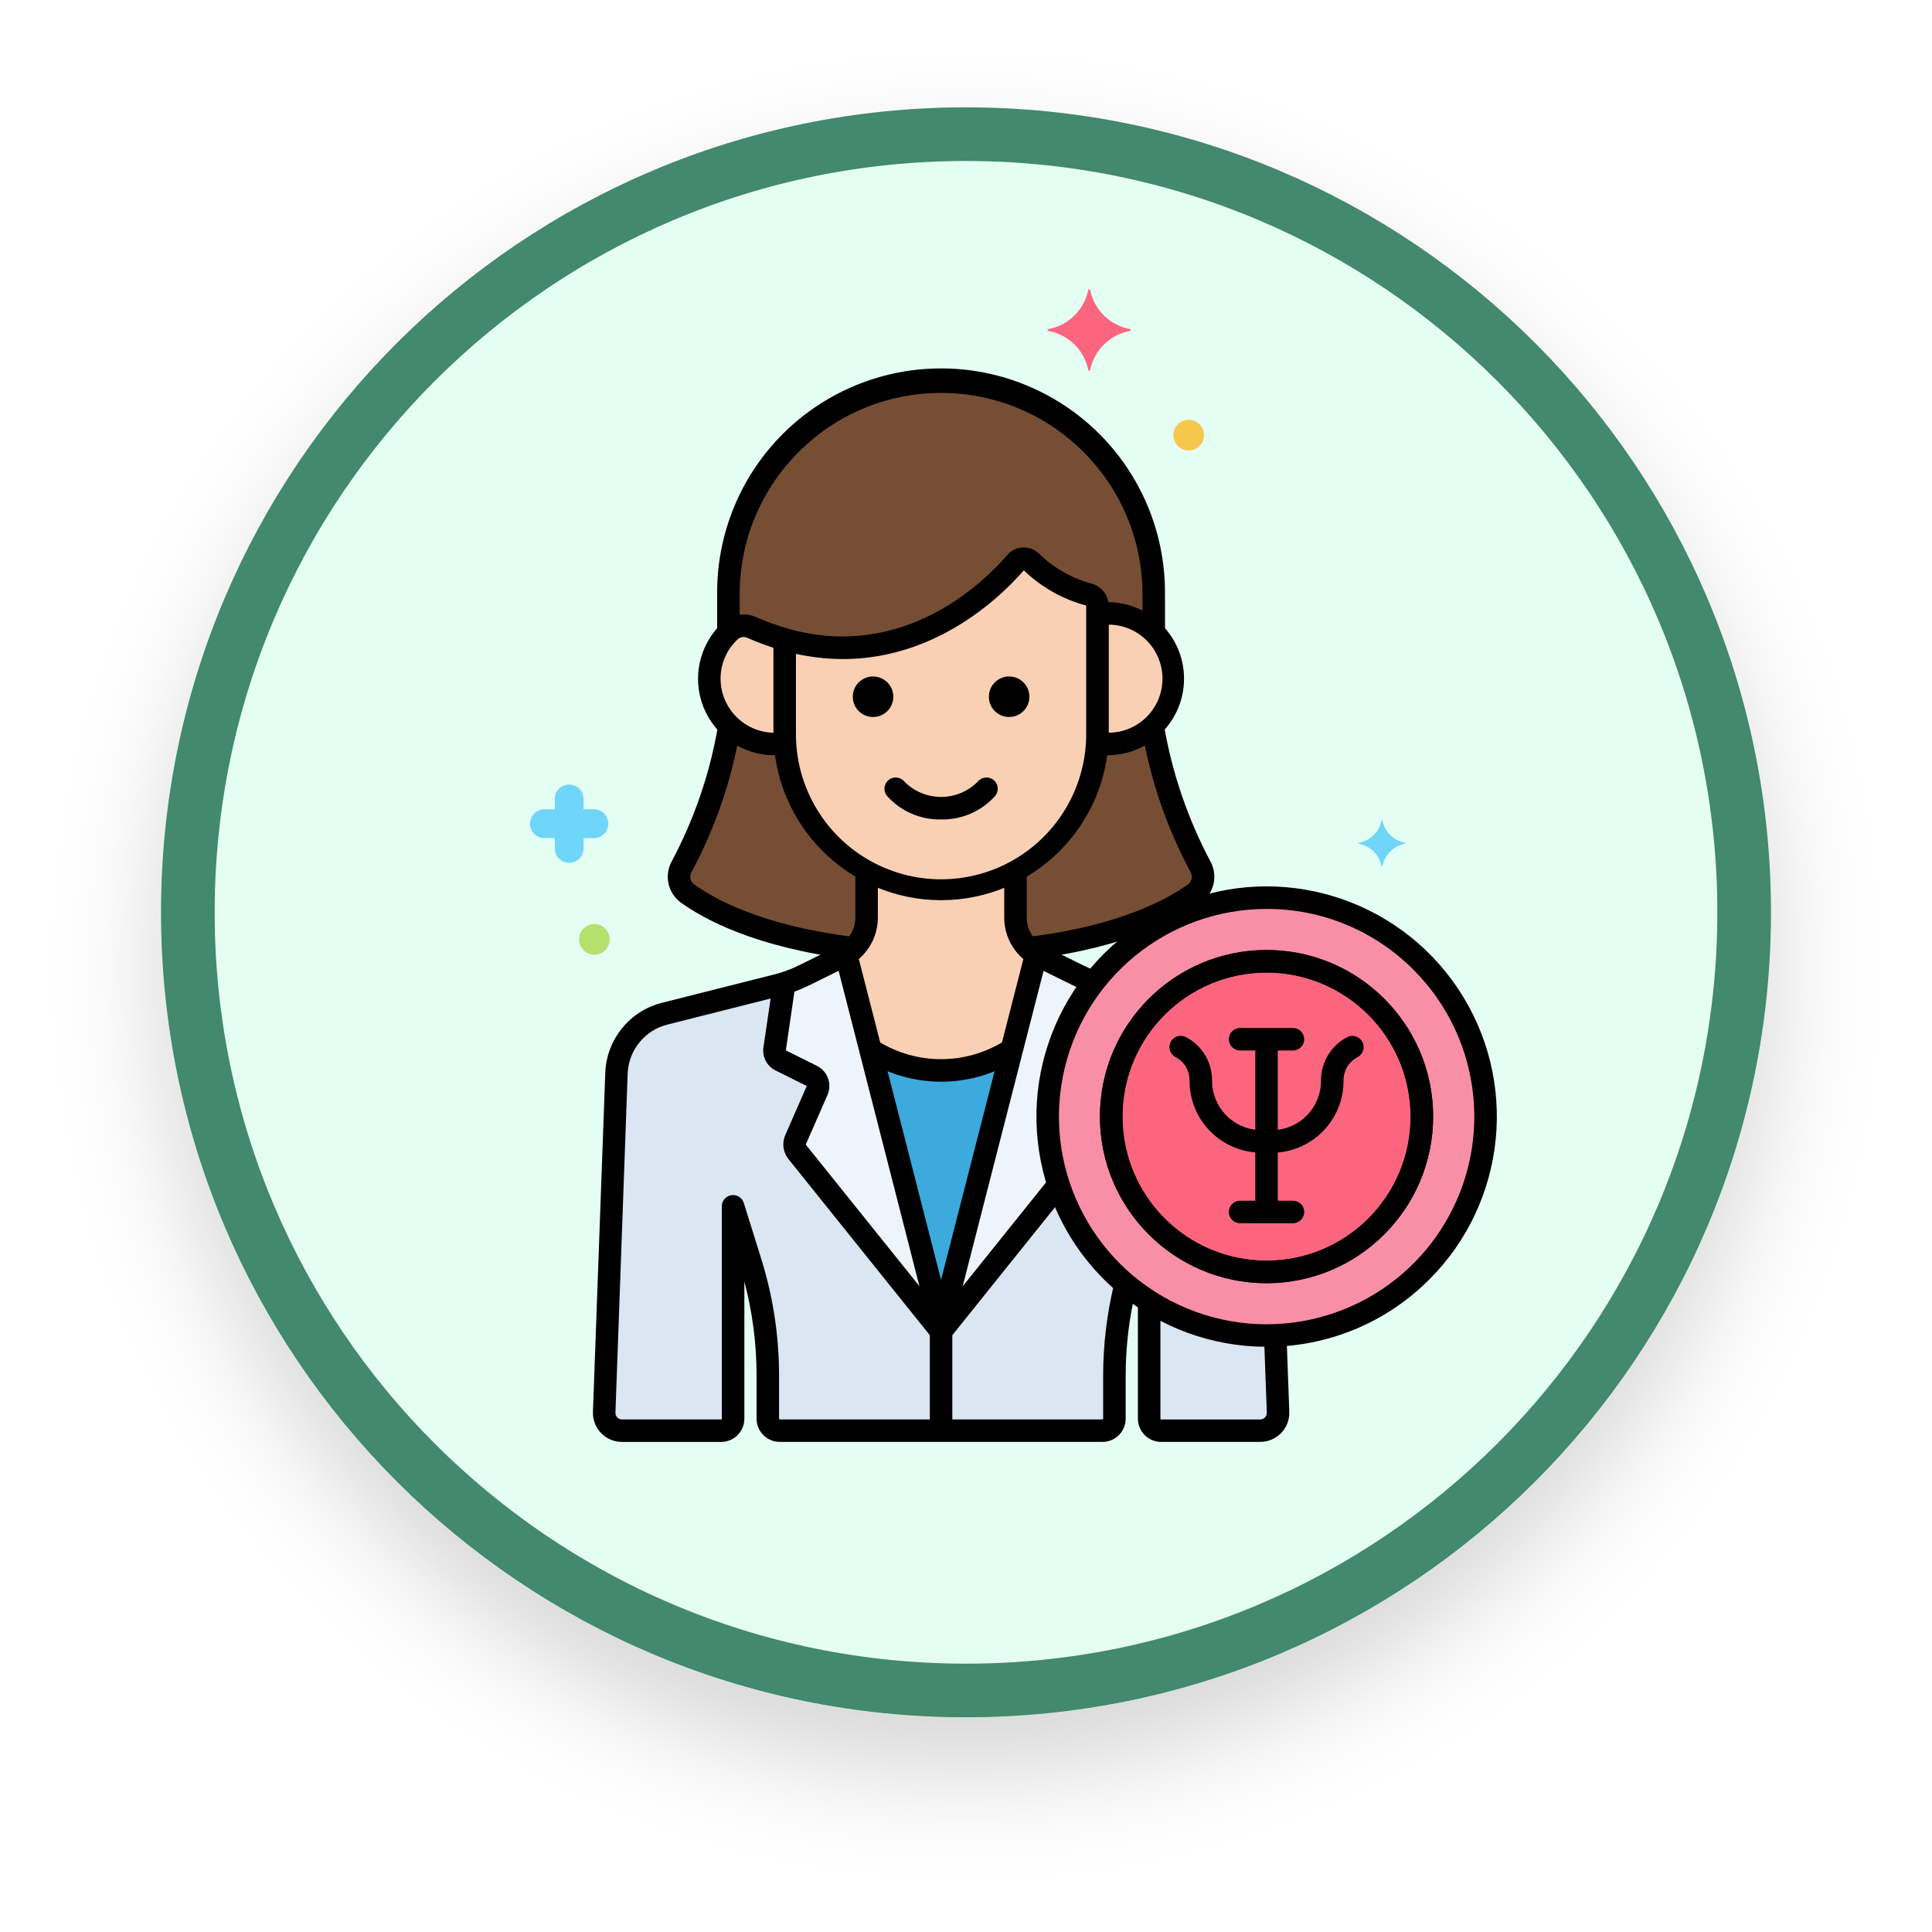
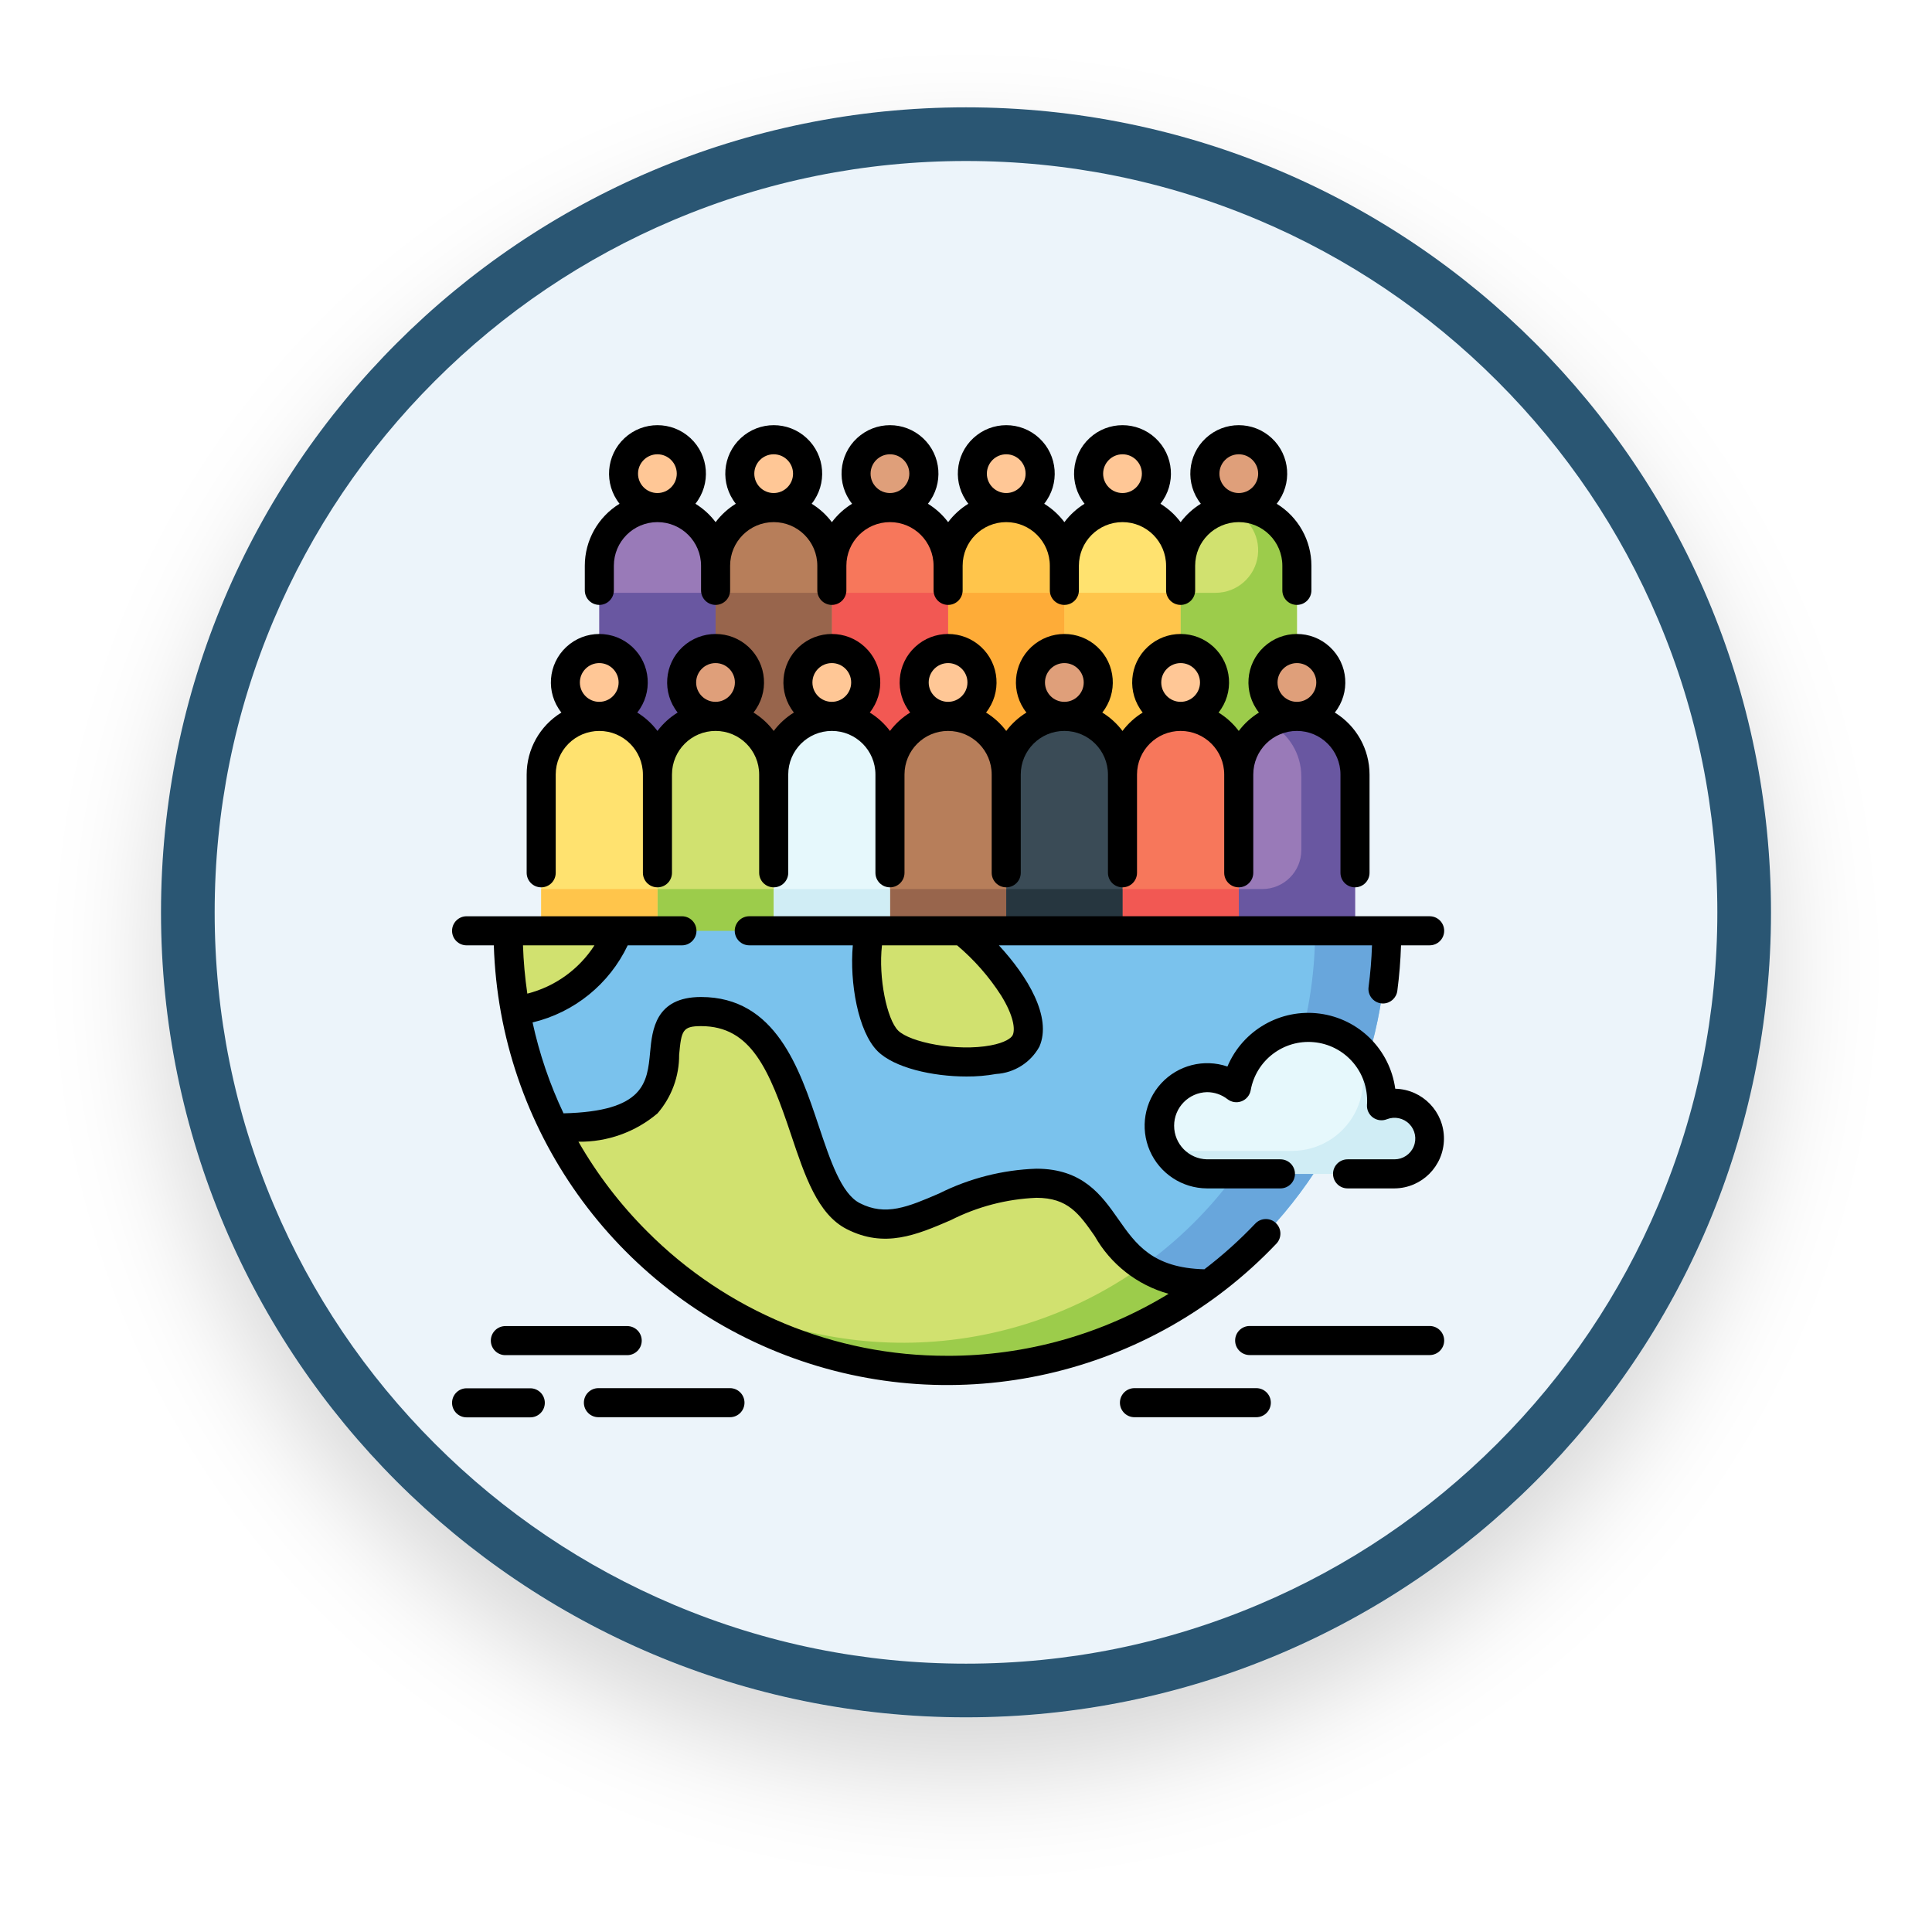
<svg xmlns="http://www.w3.org/2000/svg" width="108" height="108" viewBox="0 0 108 108">
  <defs>
-     <filter id="Fondo" x="0" y="0" width="108" height="108" filterUnits="userSpaceOnUse">
+     <filter id="Path_904820" x="0" y="0" width="108" height="108" filterUnits="userSpaceOnUse">
      <feOffset dy="3" input="SourceAlpha" />
      <feGaussianBlur stdDeviation="3" result="blur" />
      <feFlood flood-opacity="0.161" />
      <feComposite operator="in" in2="blur" />
      <feComposite in="SourceGraphic" />
    </filter>
  </defs>
-   <g id="Group_1143802" data-name="Group 1143802" transform="translate(-273 -732)">
-     <g transform="matrix(1, 0, 0, 1, 273, 732)" filter="url(#Fondo)">
-       <g id="Fondo-2" data-name="Fondo" transform="translate(9 6)" fill="#e4fef4" stroke="#43896d" stroke-width="3">
-         <circle cx="45" cy="45" r="45" stroke="none" />
-         <circle cx="45" cy="45" r="43.5" fill="none" />
-       </g>
-     </g>
-     <g id="Layer_3" transform="translate(281.98 748.169)">
-       <g id="Group_1143801" data-name="Group 1143801" transform="translate(20.646 0)">
-         <g id="Group_1143743" data-name="Group 1143743" transform="translate(8.331 24.4)">
-           <path id="Path_978805" data-name="Path 978805" d="M64.236,107.656V105a8.773,8.773,0,0,1-4.562-7.1,3.591,3.591,0,0,1-3.108-.968,25.746,25.746,0,0,1-2.678,7.885,1.152,1.152,0,0,0,.328,1.491c1.238.9,4.048,2.433,9.3,3.064A2.427,2.427,0,0,0,64.236,107.656Z" transform="translate(-53.744 -96.941)" fill="#754e34" />
-         </g>
-         <g id="Group_1143744" data-name="Group 1143744" transform="translate(27.139 24.4)">
-           <path id="Path_978806" data-name="Path 978806" d="M138.819,104.826a25.746,25.746,0,0,1-2.678-7.885,3.591,3.591,0,0,1-3.108.968,8.773,8.773,0,0,1-4.562,7.1v2.651a2.427,2.427,0,0,0,.725,1.725c5.247-.631,8.057-2.169,9.3-3.064A1.153,1.153,0,0,0,138.819,104.826Z" transform="translate(-128.471 -96.941)" fill="#754e34" />
-         </g>
-         <g id="Group_1143745" data-name="Group 1143745" transform="translate(7.702 23.918)">
-           <path id="Path_978807" data-name="Path 978807" d="M61.487,108.559a.641.641,0,0,1-.079-.005c-5.321-.665-8.191-2.265-9.428-3.16a1.785,1.785,0,0,1-.511-2.3,25.058,25.058,0,0,0,2.584-7.545.629.629,0,1,1,1.239.221,25.96,25.96,0,0,1-2.719,7.928.525.525,0,0,0,.145.678c1.14.824,3.8,2.3,8.847,2.931a.63.63,0,0,1-.078,1.254Z" transform="translate(-51.248 -95.028)" />
-         </g>
-         <g id="Group_1143746" data-name="Group 1143746" transform="translate(27.392 23.888)">
-           <path id="Path_978808" data-name="Path 978808" d="M130.1,108.469a.629.629,0,0,1-.077-1.254c5.043-.63,7.707-2.106,8.847-2.931a.525.525,0,0,0,.145-.678,25.965,25.965,0,0,1-2.725-7.96.629.629,0,1,1,1.239-.22,25.279,25.279,0,0,0,2.59,7.575,1.785,1.785,0,0,1-.511,2.3c-1.237.895-4.107,2.495-9.428,3.16a.681.681,0,0,1-.078,0Z" transform="translate(-129.475 -94.907)" />
-         </g>
-         <g id="Group_1143747" data-name="Group 1143747" transform="translate(31.701 18.119)">
-           <path id="Path_978809" data-name="Path 978809" d="M147.177,71.985a3.648,3.648,0,0,0-.561.045v6.618c0,.2-.009.392-.022.586a3.648,3.648,0,1,0,.583-7.249Z" transform="translate(-146.594 -71.985)" fill="#f9d0b4" />
-         </g>
-         <g id="Group_1143748" data-name="Group 1143748" transform="translate(14.239 15.063)">
-           <path id="Path_978810" data-name="Path 978810" d="M90.142,60.045c-1.331,1.554-6.053,6.269-12.923,4.312v5.206a8.742,8.742,0,0,0,17.484,0V62.5a.686.686,0,0,0-.538-.666A7.241,7.241,0,0,1,90.976,60,.58.58,0,0,0,90.142,60.045Z" transform="translate(-77.219 -59.844)" fill="#f9d0b4" />
-         </g>
-         <g id="Group_1143749" data-name="Group 1143749" transform="translate(10.028 18.809)">
-           <path id="Path_978811" data-name="Path 978811" d="M64.7,75.495a14.211,14.211,0,0,1-1.849-.672,1.112,1.112,0,0,0-1.209.208,3.638,3.638,0,0,0,3.08,6.256c-.013-.194-.022-.389-.022-.586V75.495Z" transform="translate(-60.488 -74.729)" fill="#f9d0b4" />
-         </g>
-         <g id="Group_1143751" data-name="Group 1143751" transform="translate(11.093 5.166)">
-           <g id="Group_1143750" data-name="Group 1143750">
-             <path id="Path_978812" data-name="Path 978812" d="M64.808,34.47a1.112,1.112,0,0,1,1.209-.208,14.247,14.247,0,0,0,1.849.672c6.871,1.957,11.592-2.758,12.923-4.312a.58.58,0,0,1,.833-.047,7.242,7.242,0,0,0,3.19,1.836.686.686,0,0,1,.538.666v.444a3.634,3.634,0,0,1,3.145,1.028V32.412a11.887,11.887,0,0,0-23.775,0v2.148C64.75,34.531,64.777,34.5,64.808,34.47Z" transform="translate(-64.72 -20.525)" fill="#754e34" />
+   <g id="Group_1144489" data-name="Group 1144489" transform="translate(-201 -1152)">
+     <g id="Group_1144312" data-name="Group 1144312">
+       <g id="Group_1144134" data-name="Group 1144134" transform="translate(0 54)">
+         <g transform="matrix(1, 0, 0, 1, 201, 1098)" filter="url(#Path_904820)">
+           <g id="Path_904820-2" data-name="Path 904820" transform="translate(9 6)" fill="#ecf4fa">
+             <path d="M 45 88.5 C 39.127 88.5 33.43 87.35 28.068 85.082 C 22.889 82.891 18.236 79.755 14.241 75.759 C 10.245 71.764 7.109 67.111 4.918 61.932 C 2.65 56.57 1.5 50.873 1.5 45 C 1.5 39.127 2.65 33.43 4.918 28.068 C 7.109 22.889 10.245 18.236 14.241 14.241 C 18.236 10.245 22.889 7.109 28.068 4.918 C 33.43 2.65 39.127 1.5 45 1.5 C 50.873 1.5 56.57 2.65 61.932 4.918 C 67.111 7.109 71.764 10.245 75.759 14.241 C 79.755 18.236 82.891 22.889 85.082 28.068 C 87.35 33.43 88.5 39.127 88.5 45 C 88.5 50.873 87.35 56.57 85.082 61.932 C 82.891 67.111 79.755 71.764 75.759 75.759 C 71.764 79.755 67.111 82.891 61.932 85.082 C 56.57 87.35 50.873 88.5 45 88.5 Z" stroke="none" />
+             <path d="M 45 3 C 39.329 3 33.829 4.11 28.653 6.299 C 23.652 8.415 19.16 11.443 15.302 15.302 C 11.443 19.16 8.415 23.652 6.299 28.653 C 4.11 33.829 3 39.329 3 45 C 3 50.671 4.11 56.171 6.299 61.347 C 8.415 66.348 11.443 70.84 15.302 74.698 C 19.16 78.557 23.652 81.585 28.653 83.701 C 33.829 85.89 39.329 87 45 87 C 50.671 87 56.171 85.89 61.347 83.701 C 66.348 81.585 70.84 78.557 74.698 74.698 C 78.557 70.84 81.585 66.348 83.701 61.347 C 85.89 56.171 87 50.671 87 45 C 87 39.329 85.89 33.829 83.701 28.653 C 81.585 23.652 78.557 19.16 74.698 15.302 C 70.84 11.443 66.348 8.415 61.347 6.299 C 56.171 4.11 50.671 3 45 3 M 45 0 C 69.853 0 90 20.147 90 45 C 90 69.853 69.853 90 45 90 C 20.147 90 0 69.853 0 45 C 0 20.147 20.147 0 45 0 Z" stroke="none" fill="#2a5673" />
          </g>
        </g>
-         <g id="Group_1143753" data-name="Group 1143753" transform="translate(4.147 32.464)">
-           <g id="Group_1143752" data-name="Group 1143752">
-             <path id="Path_978813" data-name="Path 978813" d="M65.5,151.418a12.238,12.238,0,0,1-.993-16.181,7.594,7.594,0,0,1-.872-.362L61.47,133.81a2.43,2.43,0,0,1-1.356-2.18v-2.651a8.692,8.692,0,0,1-8.316,0v2.651a2.43,2.43,0,0,1-1.356,2.18l-2.161,1.066a7.626,7.626,0,0,1-1.512.556l-6.25,1.578a3.585,3.585,0,0,0-2.7,3.277l-.691,18.983a1,1,0,0,0,.995,1.052h5.535a.674.674,0,0,0,.674-.674V147.781l.977,3.131a21.22,21.22,0,0,1,.964,6.324v2.411a.674.674,0,0,0,.674.674H64.97a.674.674,0,0,0,.674-.674v-2.411a21.221,21.221,0,0,1,.628-5.109c-.266-.224-.526-.458-.776-.708Z" transform="translate(-37.122 -128.979)" fill="#f9d0b4" />
+       </g>
+       <g id="Group_1144311" data-name="Group 1144311" transform="translate(226.271 1175.77)">
+         <g id="Group_1144309" data-name="Group 1144309" transform="translate(3.144 0.812)">
+           <g id="Group_1144301" data-name="Group 1144301" transform="translate(1.839)">
+             <g id="Group_1144300" data-name="Group 1144300">
+               <g id="Group_1144287" data-name="Group 1144287" transform="translate(3.25)">
+                 <g id="Group_1144281" data-name="Group 1144281">
+                   <path id="Path_980350" data-name="Path 980350" d="M82.5,45.751l1.083,20.41H76V45.751a3.25,3.25,0,1,1,6.5,0Z" transform="translate(-76 -38.709)" fill="#997ab8" />
+                   <ellipse id="Ellipse_11594" data-name="Ellipse 11594" cx="1.896" cy="1.896" rx="1.896" ry="1.896" transform="translate(1.354)" fill="#ffc796" />
+                 </g>
+                 <g id="Group_1144282" data-name="Group 1144282" transform="translate(6.499)">
+                   <path id="Path_980351" data-name="Path 980351" d="M142.5,45.751v20.41H136V45.751a3.25,3.25,0,1,1,6.5,0Z" transform="translate(-136 -38.709)" fill="#b77e5a" />
+                   <ellipse id="Ellipse_11595" data-name="Ellipse 11595" cx="1.896" cy="1.896" rx="1.896" ry="1.896" transform="translate(1.354)" fill="#ffc796" />
+                 </g>
+                 <g id="Group_1144283" data-name="Group 1144283" transform="translate(11.915)">
+                   <path id="Path_980352" data-name="Path 980352" d="M193.582,45.751l1.083,20.41H186l1.083-20.41a3.25,3.25,0,1,1,6.5,0Z" transform="translate(-186 -38.709)" fill="#f7775b" />
+                   <ellipse id="Ellipse_11596" data-name="Ellipse 11596" cx="1.896" cy="1.896" rx="1.896" ry="1.896" transform="translate(2.437)" fill="#df9f7a" />
+                 </g>
+                 <g id="Group_1144284" data-name="Group 1144284" transform="translate(19.498)">
+                   <path id="Path_980353" data-name="Path 980353" d="M262.5,45.751v20.41H256V45.751a3.25,3.25,0,1,1,6.5,0Z" transform="translate(-256 -38.709)" fill="#ffc54b" />
+                   <ellipse id="Ellipse_11597" data-name="Ellipse 11597" cx="1.896" cy="1.896" rx="1.896" ry="1.896" transform="translate(1.354)" fill="#ffc796" />
+                 </g>
+                 <g id="Group_1144285" data-name="Group 1144285" transform="translate(24.914)">
+                   <path id="Path_980354" data-name="Path 980354" d="M313.582,45.751l1.083,20.41H306l1.083-20.41a3.25,3.25,0,1,1,6.5,0Z" transform="translate(-306 -38.709)" fill="#ffe26f" />
+                   <ellipse id="Ellipse_11598" data-name="Ellipse 11598" cx="1.896" cy="1.896" rx="1.896" ry="1.896" transform="translate(2.437)" fill="#ffc796" />
+                 </g>
+                 <g id="Group_1144286" data-name="Group 1144286" transform="translate(32.496)">
+                   <path id="Path_980355" data-name="Path 980355" d="M382.5,45.751v20.41H376V45.751a3.249,3.249,0,0,1,2.551-3.174,3.168,3.168,0,0,1,.7-.077A3.25,3.25,0,0,1,382.5,45.751Z" transform="translate(-376 -38.709)" fill="#d1e16f" />
+                   <ellipse id="Ellipse_11599" data-name="Ellipse 11599" cx="1.896" cy="1.896" rx="1.896" ry="1.896" transform="translate(1.354)" fill="#df9f7a" />
+                 </g>
+               </g>
+               <g id="Group_1144288" data-name="Group 1144288" transform="translate(3.25 8.557)">
+                 <path id="Path_980356" data-name="Path 980356" d="M76,86.5h6.5v18.894H76Z" transform="translate(-76 -86.5)" fill="#6957a1" />
+                 <path id="Path_980357" data-name="Path 980357" d="M196,86.5h6.5v18.894H196Z" transform="translate(-183.001 -86.5)" fill="#f25853" />
+                 <path id="Path_980358" data-name="Path 980358" d="M316,86.5h6.5v18.894H316Z" transform="translate(-290.003 -86.5)" fill="#ffc54b" />
+               </g>
+               <g id="Group_1144289" data-name="Group 1144289" transform="translate(9.749 3.791)">
+                 <path id="Path_980359" data-name="Path 980359" d="M136,86.5h6.5v18.894H136Z" transform="translate(-136 -81.734)" fill="#98654c" />
+                 <path id="Path_980360" data-name="Path 980360" d="M256,86.5h6.5v18.894H256Z" transform="translate(-243.001 -81.734)" fill="#feac38" />
+                 <path id="Path_980361" data-name="Path 980361" d="M379.25,42.5a3.168,3.168,0,0,0-.7.077,2.383,2.383,0,0,1-.6,4.689H376V66.161h6.5V45.751A3.25,3.25,0,0,0,379.25,42.5Z" transform="translate(-350.003 -42.5)" fill="#9ccc4b" />
+               </g>
+               <g id="Group_1144297" data-name="Group 1144297" transform="translate(0 11.672)">
+                 <g id="Group_1144290" data-name="Group 1144290" transform="translate(37.912)">
+                   <path id="Path_980362" data-name="Path 980362" d="M403.582,153.51v9.847H396l1.083-9.847a3.25,3.25,0,1,1,6.5,0Z" transform="translate(-396 -146.468)" fill="#997ab8" />
+                   <ellipse id="Ellipse_11600" data-name="Ellipse 11600" cx="1.896" cy="1.896" rx="1.896" ry="1.896" transform="translate(2.437)" fill="#df9f7a" />
+                 </g>
+                 <g id="Group_1144291" data-name="Group 1144291" transform="translate(11.915)">
+                   <path id="Path_980363" data-name="Path 980363" d="M163.582,153.51l1.083,9.847H156l1.083-9.847a3.25,3.25,0,1,1,6.5,0Z" transform="translate(-156 -146.468)" fill="#e6f8fc" />
+                   <ellipse id="Ellipse_11601" data-name="Ellipse 11601" cx="1.896" cy="1.896" rx="1.896" ry="1.896" transform="translate(2.437)" fill="#ffc796" />
+                 </g>
+                 <g id="Group_1144292" data-name="Group 1144292">
+                   <path id="Path_980364" data-name="Path 980364" d="M52.5,153.51l1.083,9.847H46V153.51a3.25,3.25,0,1,1,6.5,0Z" transform="translate(-46 -146.468)" fill="#ffe26f" />
+                   <ellipse id="Ellipse_11602" data-name="Ellipse 11602" cx="1.896" cy="1.896" rx="1.896" ry="1.896" transform="translate(1.354)" fill="#ffc796" />
+                 </g>
+                 <g id="Group_1144293" data-name="Group 1144293" transform="translate(24.914)">
+                   <path id="Path_980365" data-name="Path 980365" d="M283.582,153.51l1.083,9.847H276l1.083-9.847a3.25,3.25,0,1,1,6.5,0Z" transform="translate(-276 -146.468)" fill="#3a4b56" />
+                   <ellipse id="Ellipse_11603" data-name="Ellipse 11603" cx="1.896" cy="1.896" rx="1.896" ry="1.896" transform="translate(2.437)" fill="#df9f7a" />
+                 </g>
+                 <g id="Group_1144294" data-name="Group 1144294" transform="translate(6.499)">
+                   <path id="Path_980366" data-name="Path 980366" d="M112.5,153.51v9.847H106V153.51a3.25,3.25,0,1,1,6.5,0Z" transform="translate(-106 -146.468)" fill="#d1e16f" />
+                   <ellipse id="Ellipse_11604" data-name="Ellipse 11604" cx="1.896" cy="1.896" rx="1.896" ry="1.896" transform="translate(1.354)" fill="#df9f7a" />
+                 </g>
+                 <g id="Group_1144295" data-name="Group 1144295" transform="translate(19.498)">
+                   <path id="Path_980367" data-name="Path 980367" d="M232.5,153.51v9.847H226V153.51a3.25,3.25,0,1,1,6.5,0Z" transform="translate(-226 -146.468)" fill="#b77e5a" />
+                   <ellipse id="Ellipse_11605" data-name="Ellipse 11605" cx="1.896" cy="1.896" rx="1.896" ry="1.896" transform="translate(1.354)" fill="#ffc796" />
+                 </g>
+                 <g id="Group_1144296" data-name="Group 1144296" transform="translate(32.496)">
+                   <path id="Path_980368" data-name="Path 980368" d="M352.5,153.51v9.847H346V153.51a3.25,3.25,0,1,1,6.5,0Z" transform="translate(-346 -146.468)" fill="#f7775b" />
+                   <ellipse id="Ellipse_11606" data-name="Ellipse 11606" cx="1.896" cy="1.896" rx="1.896" ry="1.896" transform="translate(1.354)" fill="#ffc796" />
+                 </g>
+               </g>
+               <g id="Group_1144298" data-name="Group 1144298" transform="translate(6.499 25.116)">
+                 <path id="Path_980369" data-name="Path 980369" d="M106,239.37h6.5v3.445H106Z" transform="translate(-106 -239.37)" fill="#9ccc4b" />
+                 <path id="Path_980370" data-name="Path 980370" d="M226,239.37h6.5v3.445H226Z" transform="translate(-213.001 -239.37)" fill="#98654c" />
+                 <path id="Path_980371" data-name="Path 980371" d="M346,239.37h6.5v3.445H346Z" transform="translate(-320.003 -239.37)" fill="#f25853" />
+               </g>
+               <g id="Group_1144299" data-name="Group 1144299" transform="translate(0 15.464)">
+                 <path id="Path_980372" data-name="Path 980372" d="M46,239.37h6.5v3.445H46Z" transform="translate(-46 -229.717)" fill="#ffc54b" />
+                 <path id="Path_980373" data-name="Path 980373" d="M166,239.37h6.5v3.445H166Z" transform="translate(-153.001 -229.717)" fill="#d0edf5" />
+                 <path id="Path_980374" data-name="Path 980374" d="M286,239.37h6.5v3.445H286Z" transform="translate(-260.003 -229.717)" fill="#26363f" />
+                 <path id="Path_980375" data-name="Path 980375" d="M412.5,153.51v9.847H406v-3.445h1.315a2.179,2.179,0,0,0,2.179-2.179v-4.117a3.354,3.354,0,0,0-1.787-2.967,3.25,3.25,0,0,1,4.792,2.861Z" transform="translate(-367.004 -150.26)" fill="#6957a1" />
+               </g>
+             </g>
          </g>
-         </g>
-         <g id="Group_1143754" data-name="Group 1143754" transform="translate(34.61 56.578)">
-           <path id="Path_978814" data-name="Path 978814" d="M158.153,224.783v6.554a.674.674,0,0,0,.674.674h5.535a1,1,0,0,0,.995-1.052l-.156-4.278a12.221,12.221,0,0,1-7.048-1.9Z" transform="translate(-158.153 -224.783)" fill="#dae6f1" />
-         </g>
-         <g id="Group_1143755" data-name="Group 1143755" transform="translate(22.981 37.18)">
-           <path id="Path_978815" data-name="Path 978815" d="M121.49,165.439a12.238,12.238,0,0,1-.993-16.181,7.59,7.59,0,0,1-.872-.362l-2.161-1.066c-.069-.034-.132-.075-.2-.115l-5.146,20.069a5.5,5.5,0,0,0-.17,1.363v5.194h9.014a.674.674,0,0,0,.674-.674v-2.411a21.221,21.221,0,0,1,.628-5.109C122,165.923,121.741,165.689,121.49,165.439Z" transform="translate(-111.951 -147.715)" fill="#dae6f1" />
-         </g>
-         <g id="Group_1143756" data-name="Group 1143756" transform="translate(4.147 37.18)">
-           <path id="Path_978816" data-name="Path 978816" d="M50.639,147.715c-.064.04-.128.081-.2.115L48.281,148.9a7.626,7.626,0,0,1-1.512.556l-6.25,1.578a3.585,3.585,0,0,0-2.7,3.277l-.691,18.983a1,1,0,0,0,.995,1.052h5.535a.674.674,0,0,0,.674-.674V161.8l.977,3.131a21.22,21.22,0,0,1,.964,6.324v2.411a.674.674,0,0,0,.674.674h9.014v-5.194a5.509,5.509,0,0,0-.17-1.363Z" transform="translate(-37.122 -147.715)" fill="#dae6f1" />
-         </g>
-         <g id="Group_1143757" data-name="Group 1143757" transform="translate(22.995 37.18)">
-           <path id="Path_978817" data-name="Path 978817" d="M120.541,149.255a7.567,7.567,0,0,1-.874-.359l-2.161-1.066c-.069-.034-.132-.075-.2-.115l-5.146,20.069a5.457,5.457,0,0,0-.156.981l6.552-8.163A12.242,12.242,0,0,1,120.541,149.255Z" transform="translate(-112.006 -147.715)" fill="#edf4fc" />
-         </g>
-         <g id="Group_1143758" data-name="Group 1143758" transform="translate(13.673 37.18)">
-           <path id="Path_978818" data-name="Path 978818" d="M84.106,167.785,78.96,147.716c-.064.04-.128.081-.2.115L76.6,148.9a7.646,7.646,0,0,1-1.094.437l-.532,3.646a.613.613,0,0,0,.284.64l1.84.917a.641.641,0,0,1,.235.813l-1.19,2.717a.687.687,0,0,0,.079.685l8.038,10.014A5.456,5.456,0,0,0,84.106,167.785Z" transform="translate(-74.968 -147.716)" fill="#edf4fc" />
-         </g>
-         <g id="Group_1143759" data-name="Group 1143759" transform="translate(19.031 42.506)">
-           <path id="Path_978819" data-name="Path 978819" d="M100.035,183.619c.037.145.066.293.091.441.005.031.01.062.015.094.022.147.04.3.051.446.009.127.014.254.014.382,0-.128.005-.255.014-.382.01-.15.028-.3.051-.446,0-.031.01-.062.015-.094.025-.149.054-.3.091-.441l3.781-14.742a7.289,7.289,0,0,1-7.9,0Z" transform="translate(-96.255 -168.877)" fill="#3caadc" />
-         </g>
-         <g id="Group_1143760" data-name="Group 1143760" transform="translate(28.936 34.012)">
-           <circle id="Ellipse_11551" data-name="Ellipse 11551" cx="12.238" cy="12.238" r="12.238" fill="#f98fa6" />
-         </g>
-         <g id="Group_1143761" data-name="Group 1143761" transform="translate(32.491 37.566)">
-           <circle id="Ellipse_11552" data-name="Ellipse 11552" cx="8.684" cy="8.684" r="8.684" fill="#fc657e" />
-         </g>
-         <g id="Group_1143762" data-name="Group 1143762" transform="translate(31.319 17.49)">
-           <path id="Path_978820" data-name="Path 978820" d="M146.042,78.044a3.866,3.866,0,0,1-.4-.021.629.629,0,1,1,.128-1.252,2.657,2.657,0,0,0,.271.015,3.021,3.021,0,1,0,0-6.041c-.079,0-.156,0-.233.01a.629.629,0,1,1-.1-1.254c.11-.009.221-.014.334-.014a4.279,4.279,0,1,1,0,8.558Z" transform="translate(-145.078 -69.486)" />
-         </g>
-         <g id="Group_1143763" data-name="Group 1143763" transform="translate(13.61 14.433)">
-           <path id="Path_978821" data-name="Path 978821" d="M84.089,77.062a9.382,9.382,0,0,1-9.371-9.371V62.485a.629.629,0,0,1,.8-.605c6.523,1.858,11.043-2.68,12.273-4.116a1.2,1.2,0,0,1,.839-.419,1.224,1.224,0,0,1,.9.315,6.735,6.735,0,0,0,2.909,1.689,1.311,1.311,0,0,1,1.025,1.279v7.063a9.382,9.382,0,0,1-9.371,9.371Zm-8.113-13.77v4.4a8.113,8.113,0,1,0,16.225,0V60.628a.059.059,0,0,0-.05-.053,7.918,7.918,0,0,1-3.437-1.953C87.366,60.183,82.727,64.772,75.976,63.292Z" transform="translate(-74.718 -57.343)" />
-         </g>
-         <g id="Group_1143764" data-name="Group 1143764" transform="translate(9.399 18.18)">
-           <path id="Path_978822" data-name="Path 978822" d="M62.269,80.1a4.276,4.276,0,0,1-2.927-7.4,1.738,1.738,0,0,1,1.894-.324A13.635,13.635,0,0,0,63,73.018a.629.629,0,1,1-.345,1.21,14.944,14.944,0,0,1-1.931-.7.481.481,0,0,0-.524.091,2.986,2.986,0,0,0-.954,2.2,3.024,3.024,0,0,0,3.02,3.021,2.632,2.632,0,0,0,.287-.016.629.629,0,0,1,.135,1.251,3.834,3.834,0,0,1-.421.024Z" transform="translate(-57.99 -72.228)" />
-         </g>
-         <g id="Group_1143766" data-name="Group 1143766" transform="translate(10.464 4.537)">
-           <g id="Group_1143765" data-name="Group 1143765">
-             <path id="Path_978823" data-name="Path 978823" d="M62.85,33.158a.629.629,0,0,1-.629-.629V30.543a12.517,12.517,0,1,1,25.033,0v1.918a.629.629,0,1,1-1.258,0V30.543a11.258,11.258,0,0,0-22.516,0v1.986a.629.629,0,0,1-.629.629Z" transform="translate(-62.221 -18.026)" />
-           </g>
-         </g>
-         <g id="Group_1143769" data-name="Group 1143769" transform="translate(3.518 32.029)">
-           <g id="Group_1143767" data-name="Group 1143767" transform="translate(22.992 0.008)">
-             <path id="Path_978824" data-name="Path 978824" d="M130.792,134.526a.625.625,0,0,1-.221-.04c-.256-.1-.5-.2-.733-.316l-2.161-1.066a3.041,3.041,0,0,1-1.707-2.744v-2.449a.629.629,0,1,1,1.258,0v2.449a1.79,1.79,0,0,0,1,1.615l2.161,1.066c.194.1.4.185.619.267a.629.629,0,0,1-.221,1.218Z" transform="translate(-125.97 -127.282)" />
-           </g>
-           <g id="Group_1143768" data-name="Group 1143768">
-             <path id="Path_978825" data-name="Path 978825" d="M63.1,159.657H45.071a1.3,1.3,0,0,1-1.3-1.3v-2.411a20.575,20.575,0,0,0-.683-5.259v7.671a1.3,1.3,0,0,1-1.3,1.3H36.248a1.626,1.626,0,0,1-1.623-1.716l.69-18.971a4.2,4.2,0,0,1,3.179-3.864l6.25-1.578a7.022,7.022,0,0,0,1.388-.51l2.161-1.066a1.79,1.79,0,0,0,1-1.615V127.88a.629.629,0,0,1,1.258,0v2.457a3.04,3.04,0,0,1-1.707,2.744l-2.161,1.066a8.27,8.27,0,0,1-1.637.6l-6.25,1.578a2.943,2.943,0,0,0-2.23,2.7L35.882,158a.373.373,0,0,0,.1.285.365.365,0,0,0,.267.115h5.535a.044.044,0,0,0,.044-.045V146.488a.629.629,0,0,1,1.23-.187l.977,3.131a21.828,21.828,0,0,1,.993,6.511v2.411a.044.044,0,0,0,.045.045H63.1a.044.044,0,0,0,.045-.045v-2.411a21.881,21.881,0,0,1,.608-5.1.629.629,0,1,1,1.224.294,20.608,20.608,0,0,0-.573,4.809v2.411a1.3,1.3,0,0,1-1.3,1.3Z" transform="translate(-34.622 -127.251)" />
-           </g>
-         </g>
-         <g id="Group_1143770" data-name="Group 1143770" transform="translate(19.814 27.293)">
-           <path id="Path_978826" data-name="Path 978826" d="M102.534,110.782a3.948,3.948,0,0,1-3.02-1.313.629.629,0,0,1,.965-.808,2.881,2.881,0,0,0,4.111,0,.629.629,0,0,1,.965.808A3.948,3.948,0,0,1,102.534,110.782Z" transform="translate(-99.367 -108.436)" />
-         </g>
-         <g id="Group_1143771" data-name="Group 1143771" transform="translate(25.652 21.646)">
-           <circle id="Ellipse_11553" data-name="Ellipse 11553" cx="1.133" cy="1.133" r="1.133" />
-         </g>
-         <g id="Group_1143772" data-name="Group 1143772" transform="translate(18.045 21.646)">
-           <circle id="Ellipse_11554" data-name="Ellipse 11554" cx="1.133" cy="1.133" r="1.133" />
-         </g>
-         <g id="Group_1143773" data-name="Group 1143773" transform="translate(33.981 56.108)">
-           <path id="Path_978827" data-name="Path 978827" d="M162.491,231.244h-5.535a1.3,1.3,0,0,1-1.3-1.3v-6.395a.629.629,0,1,1,1.258,0v6.395a.044.044,0,0,0,.045.045h5.535a.368.368,0,0,0,.367-.388l-.148-4.066a.629.629,0,1,1,1.257-.046l.148,4.054a1.625,1.625,0,0,1-1.624,1.7Z" transform="translate(-155.653 -222.917)" />
-         </g>
-         <g id="Group_1143774" data-name="Group 1143774" transform="translate(17.078 36.72)">
-           <path id="Path_978828" data-name="Path 978828" d="M94.4,173.352a.629.629,0,0,1-.629-.629V167.78a4.869,4.869,0,0,0-.151-1.207l-5.1-19.9a.629.629,0,0,1,1.219-.313l5.1,19.9a6.128,6.128,0,0,1,.19,1.519v4.942A.629.629,0,0,1,94.4,173.352Z" transform="translate(-88.498 -145.888)" />
-         </g>
-         <g id="Group_1143775" data-name="Group 1143775" transform="translate(22.366 36.712)">
-           <path id="Path_978829" data-name="Path 978829" d="M110.136,168a.629.629,0,0,1-.627-.672,6.1,6.1,0,0,1,.174-1.094l5.105-19.908a.629.629,0,0,1,1.219.313l-4.678,18.24,4.735-5.9a.629.629,0,1,1,.981.788l-6.419,8A.631.631,0,0,1,110.136,168Z" transform="translate(-109.507 -145.856)" />
-         </g>
-         <g id="Group_1143776" data-name="Group 1143776" transform="translate(13.044 38.288)">
-           <path id="Path_978830" data-name="Path 978830" d="M82.284,172.553a.628.628,0,0,1-.491-.235l-7.93-9.878a1.309,1.309,0,0,1-.165-1.331l1.19-2.718a.067.067,0,0,0,0-.026l-1.783-.888a1.24,1.24,0,0,1-.626-1.294L73,152.657a.629.629,0,1,1,1.245.181l-.515,3.527a.068.068,0,0,0,0,.014l1.783.888a1.258,1.258,0,0,1,.531,1.629l-1.19,2.717a.079.079,0,0,0,0,.048l7.923,9.868a.63.63,0,0,1-.491,1.023ZM73.731,156.4h0Z" transform="translate(-72.469 -152.118)" />
-         </g>
-         <g id="Group_1143777" data-name="Group 1143777" transform="translate(18.52 41.95)">
-           <path id="Path_978831" data-name="Path 978831" d="M98.687,169.017a7.909,7.909,0,0,1-4.163-1.182.629.629,0,1,1,.662-1.07,6.661,6.661,0,0,0,7,0,.629.629,0,1,1,.663,1.07,7.9,7.9,0,0,1-4.166,1.184Z" transform="translate(-94.226 -166.669)" />
-         </g>
-         <g id="Group_1143778" data-name="Group 1143778" transform="translate(28.313 33.383)">
-           <path id="Path_978832" data-name="Path 978832" d="M146,158.363a12.868,12.868,0,1,1,9.1-3.769A12.782,12.782,0,0,1,146,158.363Zm0-24.476a11.609,11.609,0,1,0,8.209,3.4A11.533,11.533,0,0,0,146,133.887Z" transform="translate(-133.134 -132.629)" />
-         </g>
-         <g id="Group_1143781" data-name="Group 1143781" transform="translate(28.933)">
-           <g id="Group_1143780" data-name="Group 1143780">
-             <g id="Group_1143779" data-name="Group 1143779">
-               <path id="Path_978833" data-name="Path 978833" d="M140.215,2.228a2.793,2.793,0,0,1-2.24-2.19c0-.05-.1-.05-.1,0a2.793,2.793,0,0,1-2.24,2.19c-.05,0-.05.076,0,.1a2.793,2.793,0,0,1,2.24,2.19c0,.05.1.05.1,0a2.793,2.793,0,0,1,2.24-2.19c.05-.025.05-.1,0-.1Z" transform="translate(-135.596 0)" fill="#fc657e" />
+           <g id="Group_1144308" data-name="Group 1144308" transform="translate(0 27.449)">
+             <g id="Group_1144307" data-name="Group 1144307">
+               <g id="Group_1144306" data-name="Group 1144306">
+                 <g id="Group_1144305" data-name="Group 1144305">
+                   <g id="Group_1144304" data-name="Group 1144304">
+                     <g id="Group_1144302" data-name="Group 1144302" transform="translate(0 0)">
+                       <path id="Path_980376" data-name="Path 980376" d="M81.537,260.909a24.513,24.513,0,0,1-9.929,19.722l-8.636,3-1.684-.706-26.254-11a24.352,24.352,0,0,1-2.19-6.5l1.663-4.51Z" transform="translate(-32.429 -260.909)" fill="#7ac2ed" />
+                       <path id="Path_980377" data-name="Path 980377" d="M315.683,260.909a24.513,24.513,0,0,1-9.929,19.722l-8.636,3-1.684-.706a23.045,23.045,0,0,0,16.241-22.014Z" transform="translate(-266.575 -260.909)" fill="#68a6dc" />
+                       <path id="Path_980378" data-name="Path 980378" d="M35.179,260.909a7.279,7.279,0,0,1-5.742,4.51,24.66,24.66,0,0,1-.414-4.51Z" transform="translate(-29.023 -260.909)" fill="#d1e16f" />
+                       <path id="Path_980379" data-name="Path 980379" d="M89.639,317.762a24.568,24.568,0,0,1-36.574-8.708c9.674,0,3.694-6.5,8.18-6.5,5.993,0,5.22,9.729,8.494,11.419,3.234,1.67,5.65-1.829,10.248-1.829,3.493,0,3.531,3.044,5.913,4.653A6.436,6.436,0,0,0,89.639,317.762Z" transform="translate(-50.461 -298.04)" fill="#d1e16f" />
+                       <path id="Path_980380" data-name="Path 980380" d="M137.262,434.036A6.436,6.436,0,0,0,141,435a24.56,24.56,0,0,1-30.334-.855,23.049,23.049,0,0,0,26.6-.114Z" transform="translate(-101.822 -415.283)" fill="#9ccc4b" />
+                     </g>
+                     <g id="Group_1144303" data-name="Group 1144303" transform="translate(36.37 5.407)">
+                       <path id="Path_980381" data-name="Path 980381" d="M379.932,317.033A1.973,1.973,0,0,1,377.96,319H367.477a2.689,2.689,0,1,1,1.643-4.817,4.092,4.092,0,0,1,8.12.726c0,.1,0,.192-.009.286a1.974,1.974,0,0,1,2.7,1.833Z" transform="translate(-364.788 -310.822)" fill="#e6f8fc" />
+                       <path id="Path_980382" data-name="Path 980382" d="M379.932,323.7a1.973,1.973,0,0,1-1.973,1.972H367.477a2.689,2.689,0,0,1-2.689-2.689,1.7,1.7,0,0,0,1.65,1.4h5.833a3.972,3.972,0,0,0,3.322-6.087,4.087,4.087,0,0,1,1.647,3.282c0,.1,0,.192-.009.286a1.974,1.974,0,0,1,2.7,1.833Z" transform="translate(-364.788 -317.486)" fill="#d0edf5" />
+                     </g>
+                     <path id="Path_980383" data-name="Path 980383" d="M219.362,260.907c2.238,1.823,4.217,4.659,3.564,6.153-.774,1.772-6.362,1.367-7.728,0-.982-.983-1.475-4.166-1.011-6.153Z" transform="translate(-193.973 -260.907)" fill="#d1e16f" />
+                   </g>
+                 </g>
+               </g>
            </g>
          </g>
        </g>
-         <g id="Group_1143784" data-name="Group 1143784" transform="translate(46.317 29.687)">
-           <g id="Group_1143783" data-name="Group 1143783">
-             <g id="Group_1143782" data-name="Group 1143782">
-               <path id="Path_978834" data-name="Path 978834" d="M207.268,119.2A1.576,1.576,0,0,1,206,117.968c0-.028-.057-.028-.057,0a1.575,1.575,0,0,1-1.263,1.235c-.028,0-.028.043,0,.057a1.575,1.575,0,0,1,1.263,1.235c0,.028.057.028.057,0a1.575,1.575,0,0,1,1.263-1.235C207.3,119.245,207.3,119.2,207.268,119.2Z" transform="translate(-204.663 -117.946)" fill="#70d6f9" />
-             </g>
-           </g>
-         </g>
-         <g id="Group_1143787" data-name="Group 1143787" transform="translate(0 27.687)">
-           <g id="Group_1143786" data-name="Group 1143786">
-             <g id="Group_1143785" data-name="Group 1143785">
-               <path id="Path_978835" data-name="Path 978835" d="M24.22,111.384h-.579v-.579a.811.811,0,0,0-.805-.805.8.8,0,0,0-.805.805v.579h-.579a.811.811,0,0,0-.805.805.8.8,0,0,0,.805.805h.579v.579a.811.811,0,0,0,.805.805.8.8,0,0,0,.805-.805V113h.579a.811.811,0,0,0,.805-.805A.8.8,0,0,0,24.22,111.384Z" transform="translate(-20.646 -110)" fill="#70d6f9" />
-             </g>
-           </g>
-         </g>
-         <g id="Group_1143790" data-name="Group 1143790" transform="translate(35.968 7.299)">
-           <g id="Group_1143789" data-name="Group 1143789">
-             <g id="Group_1143788" data-name="Group 1143788">
-               <circle id="Ellipse_11555" data-name="Ellipse 11555" cx="0.856" cy="0.856" r="0.856" fill="#f5c84c" />
-             </g>
-           </g>
-         </g>
-         <g id="Group_1143793" data-name="Group 1143793" transform="translate(2.744 35.489)">
-           <g id="Group_1143792" data-name="Group 1143792">
-             <g id="Group_1143791" data-name="Group 1143791">
-               <circle id="Ellipse_11556" data-name="Ellipse 11556" cx="0.856" cy="0.856" r="0.856" fill="#b2e26d" />
-             </g>
-           </g>
-         </g>
-         <g id="Group_1143794" data-name="Group 1143794" transform="translate(40.673 41.737)">
-           <path id="Path_978836" data-name="Path 978836" d="M182.868,172.354a.629.629,0,0,1,0-1.258c.1,0,.2,0,.3-.006a2.757,2.757,0,0,0,2.618-2.783,2.713,2.713,0,0,1,1.462-2.413.629.629,0,1,1,.582,1.116,1.459,1.459,0,0,0-.786,1.3,4.013,4.013,0,0,1-3.823,4.04C183.105,172.351,182.987,172.354,182.868,172.354Z" transform="translate(-182.239 -165.822)" />
-         </g>
-         <g id="Group_1143795" data-name="Group 1143795" transform="translate(35.746 41.737)">
-           <path id="Path_978837" data-name="Path 978837" d="M167.967,172.353c-.119,0-.237,0-.353-.008a4.012,4.012,0,0,1-3.823-4.04,1.458,1.458,0,0,0-.786-1.3.629.629,0,1,1,.582-1.116,2.713,2.713,0,0,1,1.462,2.413,2.757,2.757,0,0,0,2.618,2.783q.147.006.3.006a.629.629,0,0,1,0,1.259Z" transform="translate(-162.666 -165.821)" />
-         </g>
-         <g id="Group_1143796" data-name="Group 1143796" transform="translate(39.067 41.296)">
-           <path id="Path_978838" data-name="Path 978838" d="M179.445,165.326h-2.956a.629.629,0,0,1,0-1.258h2.956a.629.629,0,0,1,0,1.258Z" transform="translate(-175.86 -164.068)" />
-         </g>
-         <g id="Group_1143797" data-name="Group 1143797" transform="translate(39.067 50.952)">
-           <path id="Path_978839" data-name="Path 978839" d="M179.445,203.69h-2.956a.629.629,0,0,1,0-1.258h2.956a.629.629,0,0,1,0,1.258Z" transform="translate(-175.86 -202.432)" />
-         </g>
-         <g id="Group_1143798" data-name="Group 1143798" transform="translate(40.545 41.493)">
-           <path id="Path_978840" data-name="Path 978840" d="M182.36,175.371a.629.629,0,0,1-.629-.629V165.48a.629.629,0,0,1,1.258,0v9.262A.629.629,0,0,1,182.36,175.371Z" transform="translate(-181.731 -164.851)" />
-         </g>
-         <g id="Group_1143799" data-name="Group 1143799" transform="translate(31.861 36.937)">
-           <path id="Path_978841" data-name="Path 978841" d="M156.544,165.376a9.313,9.313,0,1,1,9.313-9.313A9.323,9.323,0,0,1,156.544,165.376Zm0-17.367a8.054,8.054,0,1,0,8.054,8.054A8.063,8.063,0,0,0,156.544,148.008Z" transform="translate(-147.231 -146.75)" />
-         </g>
-         <g id="Group_1143800" data-name="Group 1143800" transform="translate(31.861 36.937)">
-           <path id="Path_978842" data-name="Path 978842" d="M156.544,165.376a9.313,9.313,0,1,1,9.313-9.313A9.323,9.323,0,0,1,156.544,165.376Zm0-17.367a8.054,8.054,0,1,0,8.054,8.054A8.063,8.063,0,0,0,156.544,148.008Z" transform="translate(-147.231 -146.75)" />
+         <g id="Group_1144310" data-name="Group 1144310" transform="translate(0 0)">
+           <path id="Path_980384" data-name="Path 980384" d="M4.372,497H.812a.812.812,0,1,0,0,1.625h3.56a.812.812,0,1,0,0-1.625Z" transform="translate(0 -443.164)" />
+           <path id="Path_980385" data-name="Path 980385" d="M46.082,271.709A.812.812,0,0,0,44.9,270.59a23.923,23.923,0,0,1-2.846,2.554c-2.9-.075-3.828-1.4-4.809-2.8-.927-1.323-1.977-2.823-4.584-2.823a13.128,13.128,0,0,0-5.434,1.385c-1.736.747-2.99,1.287-4.442.537-1.023-.529-1.639-2.37-2.291-4.32-1.072-3.207-2.407-7.2-6.577-7.2-2.558,0-2.73,1.851-2.845,3.076-.159,1.705-.31,3.319-4.841,3.427A23.483,23.483,0,0,1,4.5,259.345a7.93,7.93,0,0,0,5.318-4.31h3.032a.812.812,0,1,0,0-1.625H.812a.812.812,0,1,0,0,1.625H2.334a25.362,25.362,0,0,0,43.748,16.674ZM3.96,255.035h4a6.32,6.32,0,0,1-3.753,2.7,24.037,24.037,0,0,1-.243-2.7Zm23.733,22.945A23.586,23.586,0,0,1,10.9,271.021a23.882,23.882,0,0,1-3.836-5.009,6.689,6.689,0,0,0,4.42-1.583,4.953,4.953,0,0,0,1.209-3.278c.126-1.348.183-1.6,1.227-1.6,2.791,0,3.806,2.411,5.036,6.088.76,2.272,1.478,4.418,3.087,5.249,2.135,1.1,3.93.33,5.83-.488a11.633,11.633,0,0,1,4.792-1.252c1.761,0,2.387.893,3.253,2.13a6.864,6.864,0,0,0,4.136,3.237,23.674,23.674,0,0,1-12.362,3.466Z" transform="translate(0 -225.96)" />
+           <path id="Path_980386" data-name="Path 980386" d="M371.226,307.508a4.906,4.906,0,0,0-9.381-1.242,3.5,3.5,0,1,0-1.149,6.813h4.112a.812.812,0,1,0,0-1.625H360.7a1.878,1.878,0,0,1,0-3.755,1.858,1.858,0,0,1,1.146.391.812.812,0,0,0,1.3-.5,3.28,3.28,0,0,1,6.508.583c0,.076,0,.154-.008.23a.813.813,0,0,0,1.111.811,1.161,1.161,0,1,1,.429,2.24h-2.625a.812.812,0,0,0,0,1.625h2.625a2.786,2.786,0,0,0,.048-5.571Z" transform="translate(-318.502 -270.417)" />
+           <path id="Path_980387" data-name="Path 980387" d="M76.191,496.931H68.838a.812.812,0,0,0,0,1.625h7.353a.812.812,0,0,0,0-1.625Z" transform="translate(-60.657 -443.103)" />
+           <path id="Path_980388" data-name="Path 980388" d="M27.631,466.53a.812.812,0,0,0,0-1.625H20.82a.812.812,0,0,0,0,1.625Z" transform="translate(-17.841 -414.546)" />
+           <path id="Path_980389" data-name="Path 980389" d="M352.28,496.931h-6.811a.812.812,0,0,0,0,1.625h6.811a.812.812,0,0,0,0-1.625Z" transform="translate(-307.323 -443.103)" />
+           <path id="Path_980390" data-name="Path 980390" d="M414.988,464.9H404.926a.812.812,0,0,0,0,1.625h10.061a.812.812,0,0,0,0-1.625Z" transform="translate(-360.34 -414.546)" />
+           <path id="Path_980391" data-name="Path 980391" d="M145.9,254.221a.812.812,0,0,0,.812.812H152.5c-.186,2.078.293,4.824,1.382,5.914.93.93,3.067,1.419,4.972,1.419a9.062,9.062,0,0,0,1.657-.141,2.962,2.962,0,0,0,2.418-1.527c.721-1.651-.662-3.933-2.265-5.665h20.859c-.026.783-.091,1.564-.192,2.333a.812.812,0,0,0,.7.912.822.822,0,0,0,.107.007.813.813,0,0,0,.8-.706c.111-.839.18-1.693.207-2.546h1.6a.812.812,0,0,0,0-1.625H146.714A.812.812,0,0,0,145.9,254.221Zm8.228.812h4.2a12.5,12.5,0,0,1,2.468,2.813c.693,1.124.788,1.874.645,2.2-.076.175-.445.432-1.231.58-1.884.356-4.515-.166-5.178-.83C154.41,259.178,153.921,256.843,154.13,255.034Z" transform="translate(-130.098 -225.959)" />
+           <path id="Path_980392" data-name="Path 980392" d="M39.312,121.913a.812.812,0,0,0,.812-.812v-5.494a2.437,2.437,0,1,1,4.874,0V121.1a.812.812,0,0,0,1.625,0v-5.494a2.437,2.437,0,1,1,4.874,0V121.1a.812.812,0,0,0,1.625,0v-5.494a2.437,2.437,0,1,1,4.874,0V121.1a.812.812,0,0,0,1.625,0v-5.494a2.437,2.437,0,1,1,4.874,0V121.1a.812.812,0,0,0,1.625,0v-5.494a2.437,2.437,0,1,1,4.874,0V121.1a.812.812,0,0,0,1.625,0v-5.494a2.437,2.437,0,1,1,4.874,0V121.1a.812.812,0,0,0,1.625,0v-5.494a2.437,2.437,0,1,1,4.874,0V121.1a.812.812,0,0,0,1.625,0v-5.494a4.064,4.064,0,0,0-1.941-3.464,2.708,2.708,0,1,0-4.241,0,4.1,4.1,0,0,0-1.129,1.029,4.1,4.1,0,0,0-1.129-1.029,2.708,2.708,0,1,0-4.241,0,4.1,4.1,0,0,0-1.129,1.029,4.1,4.1,0,0,0-1.129-1.029,2.708,2.708,0,1,0-4.241,0,4.1,4.1,0,0,0-1.129,1.029,4.1,4.1,0,0,0-1.129-1.029,2.708,2.708,0,1,0-4.241,0,4.1,4.1,0,0,0-1.129,1.029,4.1,4.1,0,0,0-1.129-1.029,2.708,2.708,0,1,0-4.241,0,4.1,4.1,0,0,0-1.129,1.029,4.1,4.1,0,0,0-1.129-1.029,2.708,2.708,0,1,0-4.241,0,4.1,4.1,0,0,0-1.129,1.029,4.1,4.1,0,0,0-1.129-1.029,2.708,2.708,0,1,0-4.241,0,4.064,4.064,0,0,0-1.941,3.464V121.1A.812.812,0,0,0,39.312,121.913Zm42.245-12.536a1.083,1.083,0,1,1-1.083,1.083A1.085,1.085,0,0,1,81.558,109.377Zm-6.5,0a1.083,1.083,0,1,1-1.083,1.083A1.085,1.085,0,0,1,75.058,109.377Zm-6.5,0a1.083,1.083,0,1,1-1.083,1.083A1.085,1.085,0,0,1,68.559,109.377Zm-6.5,0a1.083,1.083,0,1,1-1.083,1.083A1.085,1.085,0,0,1,62.06,109.377Zm-6.5,0a1.083,1.083,0,1,1-1.083,1.083A1.085,1.085,0,0,1,55.561,109.377Zm-6.5,0a1.083,1.083,0,1,1-1.083,1.083A1.085,1.085,0,0,1,49.061,109.377Zm-6.5,0a1.083,1.083,0,1,1-1.083,1.083A1.085,1.085,0,0,1,42.562,109.377Z" transform="translate(-34.33 -96.08)" />
+           <path id="Path_980393" data-name="Path 980393" d="M69.312,10.044a.812.812,0,0,0,.812-.812V7.854a2.437,2.437,0,1,1,4.874,0V9.232a.812.812,0,0,0,1.625,0V7.854a2.437,2.437,0,1,1,4.874,0V9.232a.812.812,0,0,0,1.625,0V7.854a2.437,2.437,0,1,1,4.874,0V9.232a.812.812,0,0,0,1.625,0V7.854a2.437,2.437,0,1,1,4.874,0V9.232a.812.812,0,0,0,1.625,0V7.854a2.437,2.437,0,1,1,4.874,0V9.232a.812.812,0,1,0,1.625,0V7.854a2.437,2.437,0,1,1,4.874,0V9.232a.812.812,0,0,0,1.625,0V7.854a4.064,4.064,0,0,0-1.941-3.464,2.708,2.708,0,1,0-4.241,0,4.1,4.1,0,0,0-1.129,1.029,4.1,4.1,0,0,0-1.129-1.029,2.708,2.708,0,1,0-4.241,0A4.1,4.1,0,0,0,95.31,5.419a4.1,4.1,0,0,0-1.129-1.029,2.708,2.708,0,1,0-4.241,0A4.1,4.1,0,0,0,88.81,5.419a4.1,4.1,0,0,0-1.129-1.029,2.708,2.708,0,1,0-4.241,0,4.1,4.1,0,0,0-1.129,1.029,4.1,4.1,0,0,0-1.129-1.029,2.708,2.708,0,1,0-4.241,0,4.1,4.1,0,0,0-1.129,1.029,4.1,4.1,0,0,0-1.129-1.029,2.708,2.708,0,1,0-4.241,0A4.064,4.064,0,0,0,68.5,7.854V9.232A.812.812,0,0,0,69.312,10.044Zm35.746-8.419a1.083,1.083,0,1,1-1.083,1.083,1.085,1.085,0,0,1,1.083-1.083Zm-6.5,0a1.083,1.083,0,1,1-1.083,1.083,1.085,1.085,0,0,1,1.083-1.083Zm-6.5,0a1.083,1.083,0,1,1-1.083,1.083A1.085,1.085,0,0,1,92.06,1.625Zm-6.5,0a1.083,1.083,0,1,1-1.083,1.083,1.085,1.085,0,0,1,1.083-1.083Zm-6.5,0a1.083,1.083,0,1,1-1.083,1.083,1.085,1.085,0,0,1,1.083-1.083Zm-6.5,0a1.083,1.083,0,1,1-1.083,1.083,1.085,1.085,0,0,1,1.083-1.083Z" transform="translate(-61.08 0)" />
        </g>
      </g>
    </g>
  </g>
</svg>
